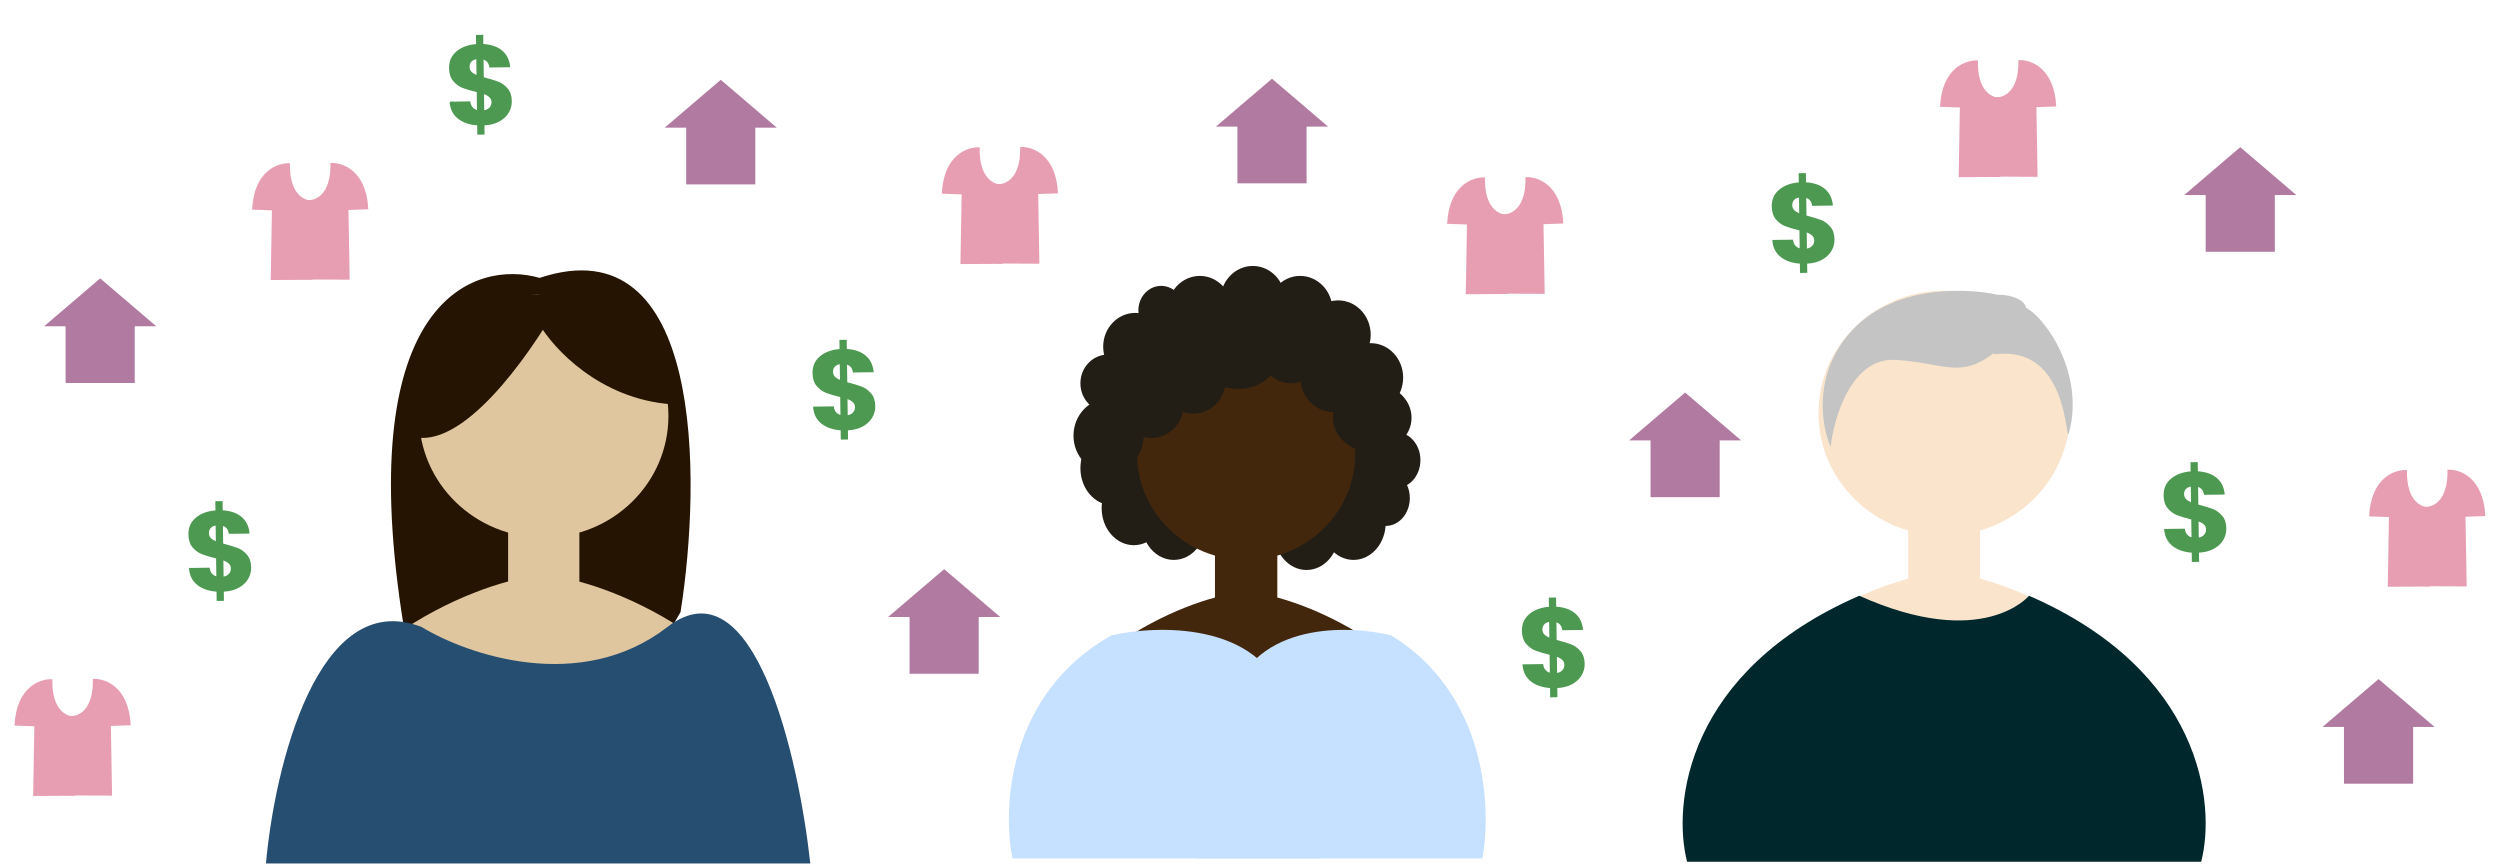
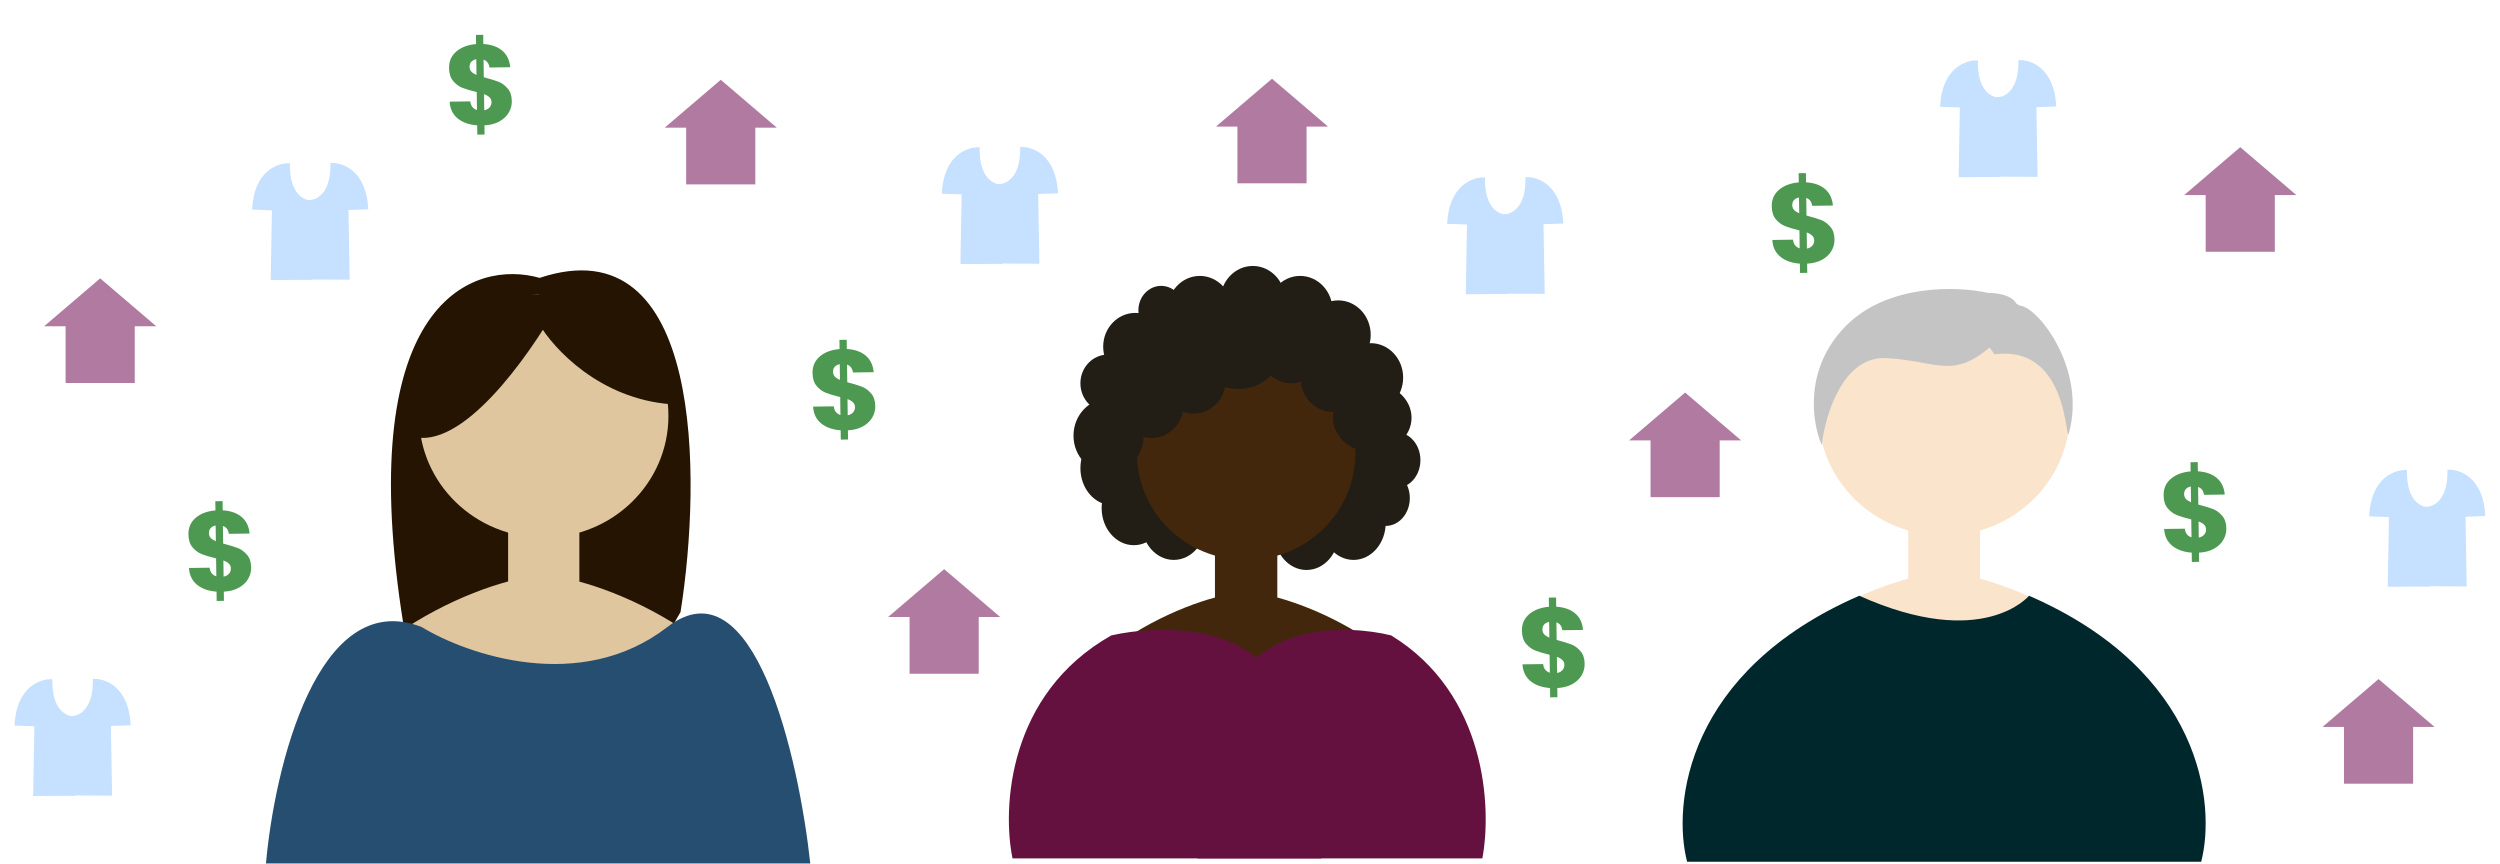
<svg xmlns="http://www.w3.org/2000/svg" width="1410" height="487" viewBox="0 0 1410 487" fill="none">
  <path d="M1167.39 233.037C1167.39 271.166 1135.65 302.075 1096.5 302.075C1057.35 302.075 1025.61 271.166 1025.61 233.037C1025.61 194.909 1057.35 164 1096.5 164C1135.65 164 1167.39 194.909 1167.39 233.037Z" fill="#FAE5CC" />
  <path d="M1076.25 272.968H1116.75V331.182H1076.25V272.968Z" fill="#FAE5CC" />
  <path d="M951.35 486C937.847 388.879 1028.99 339.119 1076.25 326.38H1116.75C1164.01 339.119 1255.15 388.879 1241.65 486H951.35Z" fill="#FAE5CC" />
-   <path d="M1068.9 202.973C1044.37 201.666 1034.4 235.113 1032.48 252C1027.05 239.743 1022.13 209.183 1045.9 184.997C1069.67 160.81 1109.47 162.39 1126.4 166.203C1137.26 166.203 1153.81 171.269 1133.11 191.534C1107.24 216.864 1099.57 204.608 1068.9 202.973Z" fill="#C4C4C4" />
+   <path d="M1063.9 201.973C1039.37 200.666 1029.4 234.113 1027.48 251C1022.05 238.743 1017.13 208.183 1040.9 183.997C1064.67 159.811 1104.47 161.39 1121.4 165.203C1132.26 165.203 1148.81 170.27 1128.11 190.534C1102.24 215.864 1094.57 203.608 1063.9 201.973Z" fill="#C4C4C4" />
  <path d="M1166.88 244.251C1176.85 207.494 1149.02 172.823 1139.18 172.387C1121.18 161.481 1107.75 178.587 1124.97 199.833C1167.54 194.237 1164.72 252.193 1166.88 244.251Z" fill="#C4C4C4" />
  <path d="M1144.37 336C1144.37 336 1118.57 367.364 1048.63 336C950.85 378.545 943.155 453.727 951.53 486H1241.47C1249.85 453.727 1242.15 378.545 1144.37 336Z" fill="#00272B" />
  <path d="M226.913 345.047C200.764 169.455 267.657 146.684 304.372 157.248C396.224 126.56 395.289 269.661 383.339 345.047C342.092 418.21 253.062 520.638 226.913 345.047Z" fill="#241401" stroke="#241401" />
  <path d="M376.991 234.609C376.991 272.5 345.507 303.217 306.669 303.217C267.832 303.217 236.348 272.5 236.348 234.609C236.348 196.717 267.832 166 306.669 166C345.507 166 376.991 196.717 376.991 234.609Z" fill="#E0C69F" />
  <path d="M286.577 274.291H326.761V332.144H286.577V274.291Z" fill="#E0C69F" />
  <path d="M162.34 486C148.93 389.865 239.449 340.61 286.385 328H326.615C373.551 340.61 464.07 389.865 450.66 486H162.34Z" fill="#E0C69F" />
  <path d="M376.374 353.659C327.584 391.405 263.704 369.387 237.862 353.659C179.149 330.684 154.824 432.98 150 487H163.438H457C450.453 426.826 425.163 315.914 376.374 353.659Z" fill="#254E70" />
  <path d="M237.495 246.981C266.646 248.164 303.311 193.487 318 166H292.154L261.646 177.833C241.449 200.389 208.344 245.798 237.495 246.981Z" fill="#241401" />
  <path d="M378.594 228C338.217 225.023 312.041 196.496 304 182.605V164H341.482C362.76 185.333 399.97 228 378.594 228Z" fill="#241401" />
  <ellipse cx="627.514" cy="264.052" rx="18.165" ry="20.921" fill="#231E15" />
  <ellipse cx="639.491" cy="286.565" rx="18.165" ry="20.921" fill="#231E15" />
  <ellipse cx="662.003" cy="294.87" rx="18.165" ry="20.921" fill="#231E15" />
  <ellipse cx="736.881" cy="300.55" rx="18.165" ry="20.921" fill="#231E15" />
  <ellipse cx="763.381" cy="294.87" rx="18.165" ry="20.921" fill="#231E15" />
  <ellipse cx="766.561" cy="272.266" rx="18.165" ry="20.921" fill="#231E15" />
  <ellipse cx="773.212" cy="246.181" rx="18.165" ry="20.921" fill="#231E15" />
  <path d="M764.366 255.77C764.366 288.952 736.811 315.851 702.82 315.851C668.829 315.851 641.274 288.952 641.274 255.77C641.274 222.589 668.829 195.69 702.82 195.69C736.811 195.69 764.366 222.589 764.366 255.77Z" fill="#43270D" />
  <path d="M685.235 290.52H720.404V341.182H685.235V290.52Z" fill="#43270D" />
  <path d="M576.797 475.914C565.074 391.393 644.204 348.089 685.235 337.002H720.404C761.435 348.089 840.566 391.393 828.843 475.914H576.797Z" fill="#43270D" />
  <ellipse cx="654.898" cy="175.033" rx="12.847" ry="13.802" fill="#231E15" />
  <ellipse cx="640.298" cy="195.535" rx="18.103" ry="19.058" fill="#231E15" />
  <ellipse cx="624.823" cy="216.18" rx="15.475" ry="16.199" fill="#231E15" />
  <ellipse cx="625.258" cy="245.719" rx="19.808" ry="20.963" fill="#231E15" />
  <ellipse cx="649.444" cy="227.671" rx="18.3" ry="19.418" fill="#231E15" />
  <ellipse cx="663.366" cy="199.981" rx="18.3" ry="19.418" fill="#231E15" />
  <ellipse cx="673.198" cy="213.869" rx="18.3" ry="19.418" fill="#231E15" />
  <ellipse cx="676.702" cy="175.033" rx="18.3" ry="19.418" fill="#231E15" />
  <ellipse cx="698.367" cy="199.981" rx="23.031" ry="19.418" fill="#231E15" />
  <ellipse cx="706.579" cy="169.418" rx="18.3" ry="19.418" fill="#231E15" />
  <ellipse cx="733.274" cy="175.033" rx="18.3" ry="19.418" fill="#231E15" />
  <ellipse cx="728.193" cy="196.762" rx="18.3" ry="19.418" fill="#231E15" />
  <ellipse cx="751.763" cy="212.961" rx="18.3" ry="19.418" fill="#231E15" />
  <ellipse cx="773.937" cy="235.598" rx="22.174" ry="19.418" fill="#231E15" />
  <ellipse cx="754.776" cy="188.836" rx="18.3" ry="19.418" fill="#231E15" />
  <ellipse cx="773.078" cy="212.961" rx="18.3" ry="19.418" fill="#231E15" />
  <ellipse cx="781.546" cy="280.925" rx="13.593" ry="15.699" fill="#231E15" />
  <ellipse cx="787.528" cy="259.501" rx="13.593" ry="15.699" fill="#231E15" />
-   <path d="M724.316 393.584C709.455 350.925 653.105 352.334 626.788 358.37C568.271 391.37 565.252 455.961 571.058 484.132H745.215C744.441 471.724 739.178 436.242 724.316 393.584Z" fill="#C6E0FF" />
-   <path d="M694.619 393.584C708.333 350.925 760.33 352.334 784.614 358.37C838.611 391.37 841.397 455.961 836.04 484.132H675.334C676.049 471.724 680.905 436.242 694.619 393.584Z" fill="#C6E0FF" />
+   <path d="M724.316 393.584C709.455 350.925 653.105 352.334 626.788 358.37C568.271 391.37 565.252 455.961 571.058 484.132H745.215C744.441 471.724 739.178 436.242 724.316 393.584Z" fill="#64113F" />
+   <path d="M694.619 393.584C708.333 350.925 760.33 352.334 784.614 358.37C838.611 391.37 841.397 455.961 836.04 484.132H675.334C676.049 471.724 680.905 436.242 694.619 393.584Z" fill="#64113F" />
  <path d="M141.66 320.049C141.692 322.395 141.103 324.58 139.893 326.602C138.725 328.58 136.955 330.226 134.584 331.538C132.254 332.807 129.469 333.528 126.228 333.7L126.299 338.884L122.203 338.939L122.132 333.692C117.604 333.369 113.938 332.075 111.134 329.809C108.329 327.5 106.814 324.342 106.589 320.334L118.236 320.176C118.526 322.732 119.786 324.358 122.014 325.053L121.877 314.942C118.537 314.134 115.86 313.338 113.843 312.555C111.87 311.771 110.124 310.493 108.607 308.721C107.089 306.95 106.309 304.507 106.267 301.393C106.214 297.51 107.601 294.376 110.428 291.991C113.297 289.605 116.99 288.232 121.509 287.872L121.438 282.689L125.534 282.633L125.604 287.816C130.088 288.097 133.647 289.35 136.28 291.576C138.913 293.801 140.407 296.917 140.76 300.924L129.049 301.083C128.762 298.782 127.653 297.304 125.724 296.648L125.859 306.567C129.414 307.5 132.156 308.337 134.086 309.079C136.016 309.821 137.74 311.078 139.258 312.849C140.817 314.577 141.618 316.977 141.66 320.049ZM117.843 300.723C117.857 301.79 118.19 302.681 118.839 303.398C119.532 304.114 120.501 304.741 121.745 305.278L121.624 296.383C120.433 296.613 119.5 297.095 118.828 297.829C118.154 298.521 117.826 299.486 117.843 300.723ZM126.112 325.189C127.389 324.958 128.385 324.433 129.099 323.612C129.856 322.791 130.227 321.783 130.21 320.589C130.195 319.48 129.82 318.589 129.086 317.916C128.393 317.2 127.361 316.595 125.989 316.102L126.112 325.189Z" fill="#4D9951" />
  <path d="M893.752 374.408C893.784 376.755 893.195 378.939 891.985 380.961C890.817 382.939 889.047 384.585 886.675 385.897C884.346 387.166 881.561 387.887 878.32 388.059L878.39 393.243L874.295 393.298L874.223 388.051C869.696 387.728 866.03 386.434 863.226 384.168C860.421 381.859 858.906 378.701 858.68 374.693L870.327 374.535C870.618 377.091 871.878 378.717 874.106 379.412L873.968 369.301C870.629 368.493 867.951 367.697 865.935 366.914C863.962 366.13 862.216 364.852 860.699 363.08C859.181 361.309 858.401 358.866 858.359 355.752C858.306 351.869 859.693 348.736 862.519 346.35C865.388 343.964 869.082 342.591 873.6 342.231L873.53 337.048L877.625 336.992L877.696 342.175C882.18 342.456 885.739 343.709 888.372 345.935C891.005 348.16 892.498 351.276 892.852 355.283L881.141 355.442C880.853 353.142 879.745 351.663 877.816 351.007L877.951 360.926C881.505 361.859 884.248 362.696 886.178 363.438C888.108 364.18 889.832 365.437 891.35 367.208C892.909 368.936 893.71 371.336 893.752 374.408ZM869.935 355.082C869.949 356.149 870.281 357.04 870.931 357.757C871.624 358.473 872.592 359.1 873.837 359.638L873.716 350.742C872.524 350.972 871.592 351.454 870.92 352.188C870.246 352.88 869.918 353.845 869.935 355.082ZM878.204 379.548C879.481 379.317 880.477 378.792 881.191 377.971C881.948 377.15 882.318 376.142 882.302 374.948C882.287 373.839 881.912 372.948 881.178 372.275C880.485 371.559 879.453 370.954 878.081 370.461L878.204 379.548Z" fill="#4D9951" />
  <path d="M1034.66 135.049C1034.69 137.395 1034.1 139.58 1032.89 141.602C1031.73 143.58 1029.96 145.226 1027.58 146.538C1025.25 147.807 1022.47 148.528 1019.23 148.7L1019.3 153.884L1015.2 153.939L1015.13 148.692C1010.6 148.369 1006.94 147.075 1004.13 144.809C1001.33 142.5 999.814 139.342 999.589 135.334L1011.24 135.176C1011.53 137.732 1012.79 139.358 1015.01 140.053L1014.88 129.942C1011.54 129.134 1008.86 128.338 1006.84 127.555C1004.87 126.771 1003.12 125.493 1001.61 123.721C1000.09 121.95 999.309 119.507 999.267 116.393C999.214 112.51 1000.6 109.376 1003.43 106.991C1006.3 104.605 1009.99 103.232 1014.51 102.872L1014.44 97.689L1018.53 97.633L1018.6 102.816C1023.09 103.097 1026.65 104.35 1029.28 106.576C1031.91 108.801 1033.41 111.917 1033.76 115.923L1022.05 116.083C1021.76 113.782 1020.65 112.304 1018.72 111.648L1018.86 121.567C1022.41 122.5 1025.16 123.337 1027.09 124.079C1029.02 124.821 1030.74 126.077 1032.26 127.849C1033.82 129.577 1034.62 131.977 1034.66 135.049ZM1010.84 115.723C1010.86 116.79 1011.19 117.681 1011.84 118.398C1012.53 119.114 1013.5 119.741 1014.75 120.278L1014.62 111.383C1013.43 111.613 1012.5 112.095 1011.83 112.829C1011.15 113.521 1010.83 114.486 1010.84 115.723ZM1019.11 140.189C1020.39 139.958 1021.39 139.433 1022.1 138.612C1022.86 137.791 1023.23 136.783 1023.21 135.589C1023.2 134.48 1022.82 133.589 1022.09 132.916C1021.39 132.2 1020.36 131.595 1018.99 131.102L1019.11 140.189Z" fill="#4D9951" />
  <path d="M1255.66 298.049C1255.69 300.395 1255.1 302.58 1253.89 304.602C1252.73 306.58 1250.96 308.226 1248.58 309.538C1246.25 310.807 1243.47 311.528 1240.23 311.7L1240.3 316.884L1236.2 316.939L1236.13 311.692C1231.6 311.369 1227.94 310.075 1225.13 307.809C1222.33 305.5 1220.81 302.342 1220.59 298.334L1232.24 298.176C1232.53 300.732 1233.79 302.358 1236.01 303.053L1235.88 292.942C1232.54 292.134 1229.86 291.338 1227.84 290.555C1225.87 289.771 1224.12 288.493 1222.61 286.721C1221.09 284.95 1220.31 282.507 1220.27 279.393C1220.21 275.51 1221.6 272.376 1224.43 269.991C1227.3 267.605 1230.99 266.232 1235.51 265.872L1235.44 260.689L1239.53 260.633L1239.6 265.816C1244.09 266.097 1247.65 267.35 1250.28 269.576C1252.91 271.801 1254.41 274.917 1254.76 278.924L1243.05 279.083C1242.76 276.782 1241.65 275.304 1239.72 274.648L1239.86 284.567C1243.41 285.5 1246.16 286.337 1248.09 287.079C1250.02 287.821 1251.74 289.078 1253.26 290.849C1254.82 292.577 1255.62 294.977 1255.66 298.049ZM1231.84 278.723C1231.86 279.79 1232.19 280.681 1232.84 281.398C1233.53 282.114 1234.5 282.741 1235.75 283.278L1235.62 274.383C1234.43 274.613 1233.5 275.095 1232.83 275.829C1232.15 276.521 1231.83 277.486 1231.84 278.723ZM1240.11 303.189C1241.39 302.958 1242.39 302.433 1243.1 301.612C1243.86 300.791 1244.23 299.783 1244.21 298.589C1244.2 297.48 1243.82 296.589 1243.09 295.916C1242.39 295.2 1241.36 294.595 1239.99 294.102L1240.11 303.189Z" fill="#4D9951" />
  <path d="M493.66 229.049C493.692 231.395 493.103 233.58 491.893 235.602C490.725 237.58 488.955 239.226 486.584 240.538C484.254 241.807 481.469 242.528 478.228 242.7L478.299 247.884L474.203 247.939L474.132 242.692C469.604 242.369 465.938 241.075 463.134 238.809C460.329 236.5 458.814 233.342 458.589 229.334L470.236 229.176C470.526 231.732 471.786 233.358 474.014 234.053L473.877 223.942C470.537 223.134 467.86 222.338 465.843 221.555C463.87 220.771 462.124 219.493 460.607 217.721C459.089 215.95 458.309 213.507 458.267 210.393C458.214 206.51 459.601 203.376 462.428 200.991C465.297 198.605 468.99 197.232 473.509 196.872L473.438 191.689L477.534 191.633L477.604 196.816C482.088 197.097 485.647 198.35 488.28 200.576C490.913 202.801 492.407 205.917 492.76 209.924L481.049 210.083C480.762 207.782 479.653 206.304 477.724 205.648L477.859 215.567C481.414 216.5 484.156 217.337 486.086 218.079C488.016 218.821 489.74 220.078 491.258 221.849C492.817 223.577 493.618 225.977 493.66 229.049ZM469.843 209.723C469.857 210.79 470.19 211.681 470.839 212.398C471.532 213.114 472.501 213.741 473.745 214.278L473.624 205.383C472.433 205.613 471.5 206.095 470.828 206.829C470.154 207.521 469.826 208.486 469.843 209.723ZM478.112 234.189C479.389 233.958 480.385 233.433 481.099 232.612C481.856 231.791 482.227 230.783 482.21 229.589C482.195 228.48 481.82 227.589 481.086 226.916C480.393 226.2 479.361 225.595 477.989 225.102L478.112 234.189Z" fill="#4D9951" />
  <path d="M288.66 57.049C288.692 59.395 288.103 61.58 286.893 63.602C285.725 65.58 283.955 67.226 281.584 68.538C279.254 69.807 276.469 70.528 273.228 70.7L273.299 75.884L269.203 75.939L269.132 70.692C264.604 70.369 260.938 69.075 258.134 66.809C255.329 64.5 253.814 61.342 253.589 57.334L265.236 57.176C265.526 59.732 266.786 61.358 269.014 62.053L268.877 51.942C265.537 51.134 262.86 50.338 260.843 49.555C258.87 48.771 257.124 47.493 255.607 45.721C254.089 43.95 253.309 41.507 253.267 38.393C253.214 34.51 254.601 31.377 257.428 28.991C260.297 26.605 263.99 25.232 268.509 24.872L268.438 19.689L272.534 19.633L272.604 24.816C277.088 25.097 280.647 26.35 283.28 28.576C285.913 30.801 287.407 33.917 287.76 37.923L276.049 38.083C275.762 35.782 274.653 34.304 272.724 33.648L272.859 43.567C276.414 44.5 279.156 45.337 281.086 46.079C283.016 46.821 284.74 48.078 286.258 49.849C287.817 51.577 288.618 53.977 288.66 57.049ZM264.843 37.723C264.857 38.79 265.19 39.681 265.839 40.398C266.532 41.114 267.501 41.741 268.745 42.279L268.624 33.383C267.433 33.613 266.5 34.095 265.828 34.83C265.154 35.521 264.826 36.486 264.843 37.723ZM273.112 62.189C274.389 61.958 275.385 61.433 276.099 60.612C276.856 59.791 277.227 58.783 277.21 57.589C277.195 56.48 276.82 55.589 276.086 54.916C275.393 54.2 274.361 53.595 272.989 53.102L273.112 62.189Z" fill="#4D9951" />
  <rect x="37" y="183" width="39" height="33" fill="#B07AA1" />
  <path d="M56.5 157L88.11 184H24.89L56.5 157Z" fill="#B07AA1" />
  <rect x="387" y="71" width="39" height="33" fill="#B07AA1" />
  <path d="M406.5 45L438.11 72H374.89L406.5 45Z" fill="#B07AA1" />
  <rect x="513" y="347" width="39" height="33" fill="#B07AA1" />
  <path d="M532.5 321L564.11 348H500.89L532.5 321Z" fill="#B07AA1" />
  <rect x="697.902" y="70.4" width="39" height="33" fill="#B07AA1" />
  <path d="M717.402 44.4L749.012 71.4H685.792L717.402 44.4Z" fill="#B07AA1" />
  <rect x="930.902" y="247.4" width="39" height="33" fill="#B07AA1" />
  <path d="M950.402 221.4L982.012 248.4H918.792L950.402 221.4Z" fill="#B07AA1" />
  <rect x="1244" y="109" width="39" height="33" fill="#B07AA1" />
  <path d="M1263.5 83L1295.11 110H1231.89L1263.5 83Z" fill="#B07AA1" />
  <rect x="1322" y="409" width="39" height="33" fill="#B07AA1" />
  <path d="M1341.5 383L1373.11 410H1309.89L1341.5 383Z" fill="#B07AA1" />
-   <path d="M142.182 118.24C143.191 96.274 156.838 91.662 163.535 92.101C163.09 109.585 171.703 113.323 176.064 113.007L176.32 157.807L152.689 157.934L153.363 118.62L142.182 118.24Z" fill="#E79EB3" />
-   <path d="M207.719 118.055C206.709 96.088 193.062 91.476 186.365 91.916C186.81 109.399 178.198 113.138 173.836 112.821L173.58 157.621L197.211 157.748L196.538 118.434L207.719 118.055Z" fill="#E79EB3" />
-   <path d="M8.182 409.24C9.191 387.274 22.838 382.662 29.535 383.101C29.09 400.585 37.703 404.323 42.064 404.007L42.32 448.807L18.689 448.934L19.363 409.62L8.182 409.24Z" fill="#E79EB3" />
-   <path d="M73.719 409.055C72.709 387.088 59.062 382.476 52.365 382.916C52.81 400.399 44.198 404.138 39.836 403.821L39.58 448.621L63.211 448.748L62.538 409.434L73.719 409.055Z" fill="#E79EB3" />
-   <path d="M816.182 126.24C817.191 104.274 830.838 99.662 837.535 100.101C837.09 117.585 845.703 121.323 850.064 121.007L850.32 165.807L826.689 165.934L827.363 126.62L816.182 126.24Z" fill="#E79EB3" />
-   <path d="M881.719 126.055C880.709 104.088 867.062 99.476 860.365 99.916C860.81 117.399 852.198 121.138 847.836 120.821L847.58 165.621L871.211 165.748L870.538 126.434L881.719 126.055Z" fill="#E79EB3" />
-   <path d="M1336.18 291.24C1337.19 269.274 1350.84 264.662 1357.54 265.101C1357.09 282.585 1365.7 286.323 1370.06 286.007L1370.32 330.807L1346.69 330.934L1347.36 291.62L1336.18 291.24Z" fill="#E79EB3" />
-   <path d="M1401.72 291.055C1400.71 269.088 1387.06 264.476 1380.37 264.916C1380.81 282.399 1372.2 286.138 1367.84 285.821L1367.58 330.621L1391.21 330.748L1390.54 291.434L1401.72 291.055Z" fill="#E79EB3" />
-   <path d="M1094.18 60.24C1095.19 38.274 1108.84 33.662 1115.54 34.101C1115.09 51.585 1123.7 55.323 1128.06 55.007L1128.32 99.807L1104.69 99.934L1105.36 60.62L1094.18 60.24Z" fill="#E79EB3" />
-   <path d="M1159.72 60.055C1158.71 38.088 1145.06 33.476 1138.37 33.916C1138.81 51.399 1130.2 55.138 1125.84 54.821L1125.58 99.621L1149.21 99.748L1148.54 60.434L1159.72 60.055Z" fill="#E79EB3" />
-   <path d="M531.182 109.24C532.191 87.274 545.838 82.662 552.535 83.101C552.09 100.585 560.703 104.323 565.064 104.007L565.32 148.807L541.689 148.934L542.363 109.62L531.182 109.24Z" fill="#E79EB3" />
-   <path d="M596.719 109.055C595.709 87.088 582.062 82.476 575.365 82.916C575.81 100.399 567.198 104.138 562.836 103.821L562.58 148.621L586.211 148.748L585.538 109.434L596.719 109.055Z" fill="#E79EB3" />
+   <path d="M142.182 118.24C143.191 96.274 156.838 91.662 163.535 92.101C163.09 109.585 171.703 113.323 176.064 113.007L176.32 157.807L152.689 157.934L153.363 118.62L142.182 118.24Z" fill="#C6E0FF" />
+   <path d="M207.719 118.055C206.709 96.088 193.062 91.476 186.365 91.916C186.81 109.399 178.198 113.138 173.836 112.821L173.58 157.621L197.211 157.748L196.538 118.434L207.719 118.055Z" fill="#C6E0FF" />
+   <path d="M8.182 409.24C9.191 387.274 22.838 382.662 29.535 383.101C29.09 400.585 37.703 404.323 42.064 404.007L42.32 448.807L18.689 448.934L19.363 409.62L8.182 409.24Z" fill="#C6E0FF" />
+   <path d="M73.719 409.055C72.709 387.088 59.062 382.476 52.365 382.916C52.81 400.399 44.198 404.138 39.836 403.821L39.58 448.621L63.211 448.748L62.538 409.434L73.719 409.055Z" fill="#C6E0FF" />
+   <path d="M816.182 126.24C817.191 104.274 830.838 99.662 837.535 100.101C837.09 117.585 845.703 121.323 850.064 121.007L850.32 165.807L826.689 165.934L827.363 126.62L816.182 126.24Z" fill="#C6E0FF" />
+   <path d="M881.719 126.055C880.709 104.088 867.062 99.476 860.365 99.916C860.81 117.399 852.198 121.138 847.836 120.821L847.58 165.621L871.211 165.748L870.538 126.434L881.719 126.055Z" fill="#C6E0FF" />
+   <path d="M1336.18 291.24C1337.19 269.274 1350.84 264.662 1357.54 265.101C1357.09 282.585 1365.7 286.323 1370.06 286.007L1370.32 330.807L1346.69 330.934L1347.36 291.62L1336.18 291.24Z" fill="#C6E0FF" />
+   <path d="M1401.72 291.055C1400.71 269.088 1387.06 264.476 1380.37 264.916C1380.81 282.399 1372.2 286.138 1367.84 285.821L1367.58 330.621L1391.21 330.748L1390.54 291.434L1401.72 291.055Z" fill="#C6E0FF" />
+   <path d="M1094.18 60.24C1095.19 38.274 1108.84 33.662 1115.54 34.101C1115.09 51.585 1123.7 55.323 1128.06 55.007L1128.32 99.807L1104.69 99.934L1105.36 60.62L1094.18 60.24Z" fill="#C6E0FF" />
+   <path d="M1159.72 60.055C1158.71 38.088 1145.06 33.476 1138.37 33.916C1138.81 51.399 1130.2 55.138 1125.84 54.821L1125.58 99.621L1149.21 99.748L1148.54 60.434L1159.72 60.055Z" fill="#C6E0FF" />
+   <path d="M531.182 109.24C532.191 87.274 545.838 82.662 552.535 83.101C552.09 100.585 560.703 104.323 565.064 104.007L565.32 148.807L541.689 148.934L542.363 109.62L531.182 109.24Z" fill="#C6E0FF" />
+   <path d="M596.719 109.055C595.709 87.088 582.062 82.476 575.365 82.916C575.81 100.399 567.198 104.138 562.836 103.821L562.58 148.621L586.211 148.748L585.538 109.434L596.719 109.055Z" fill="#C6E0FF" />
</svg>
